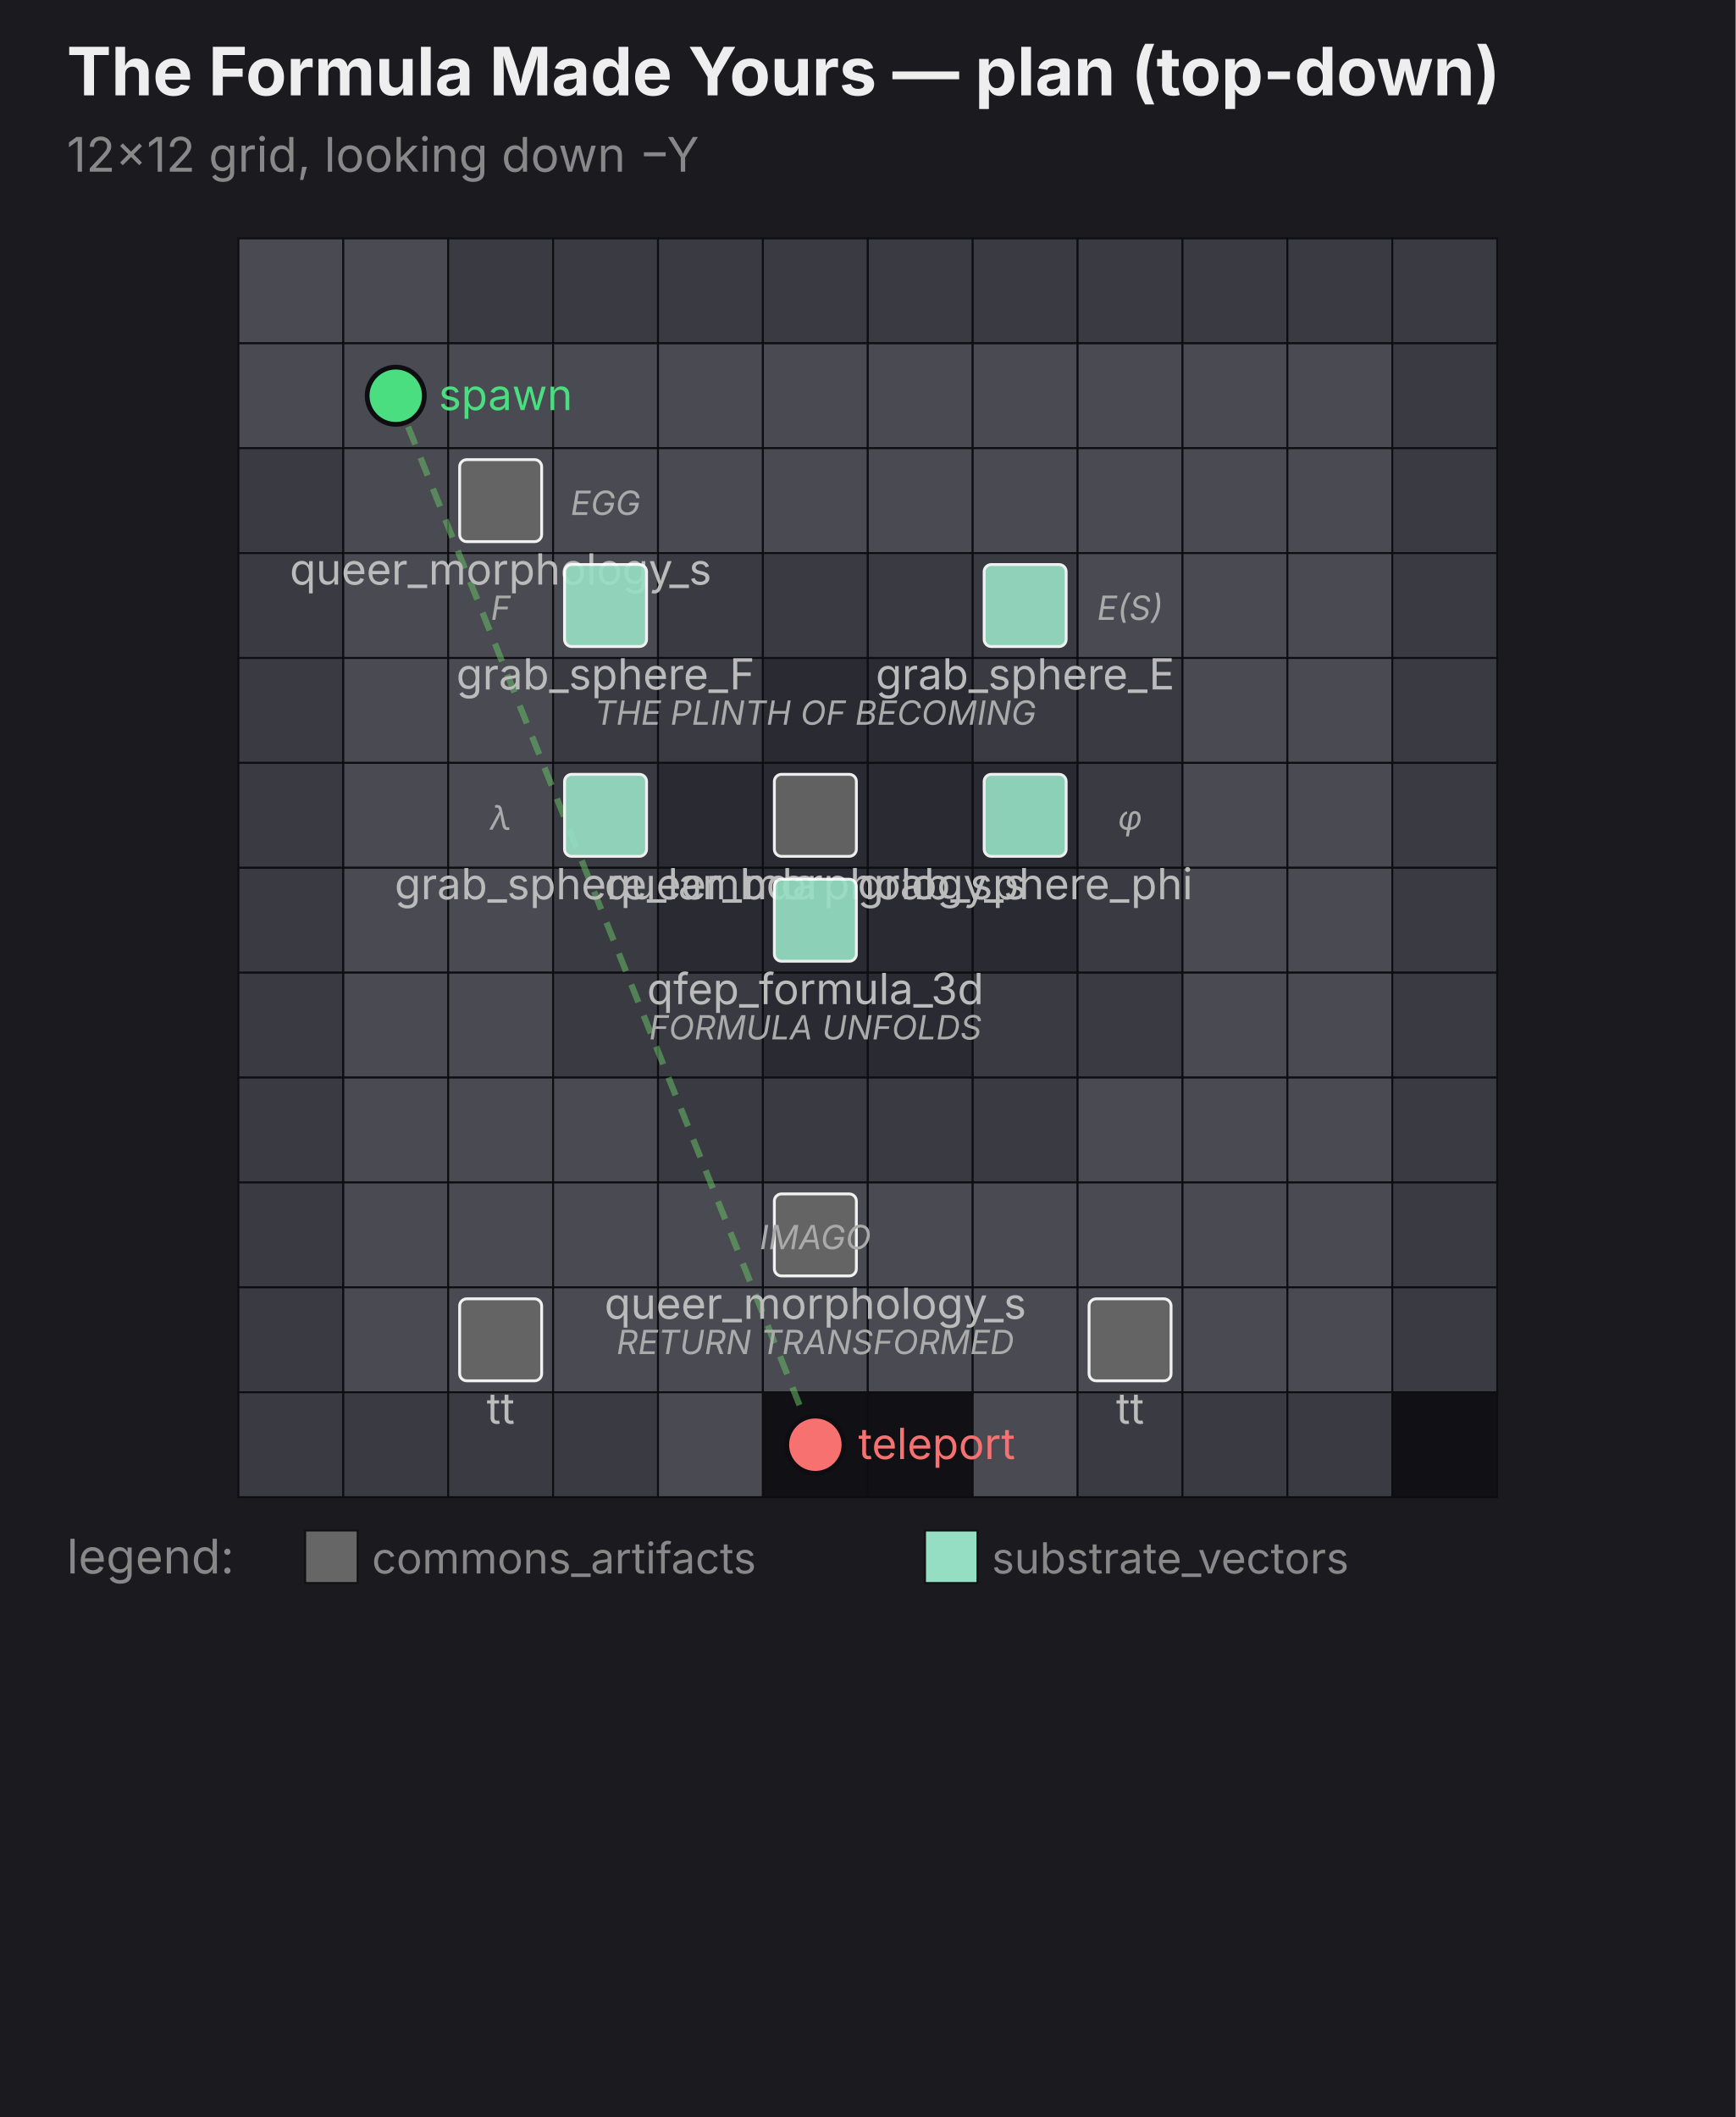
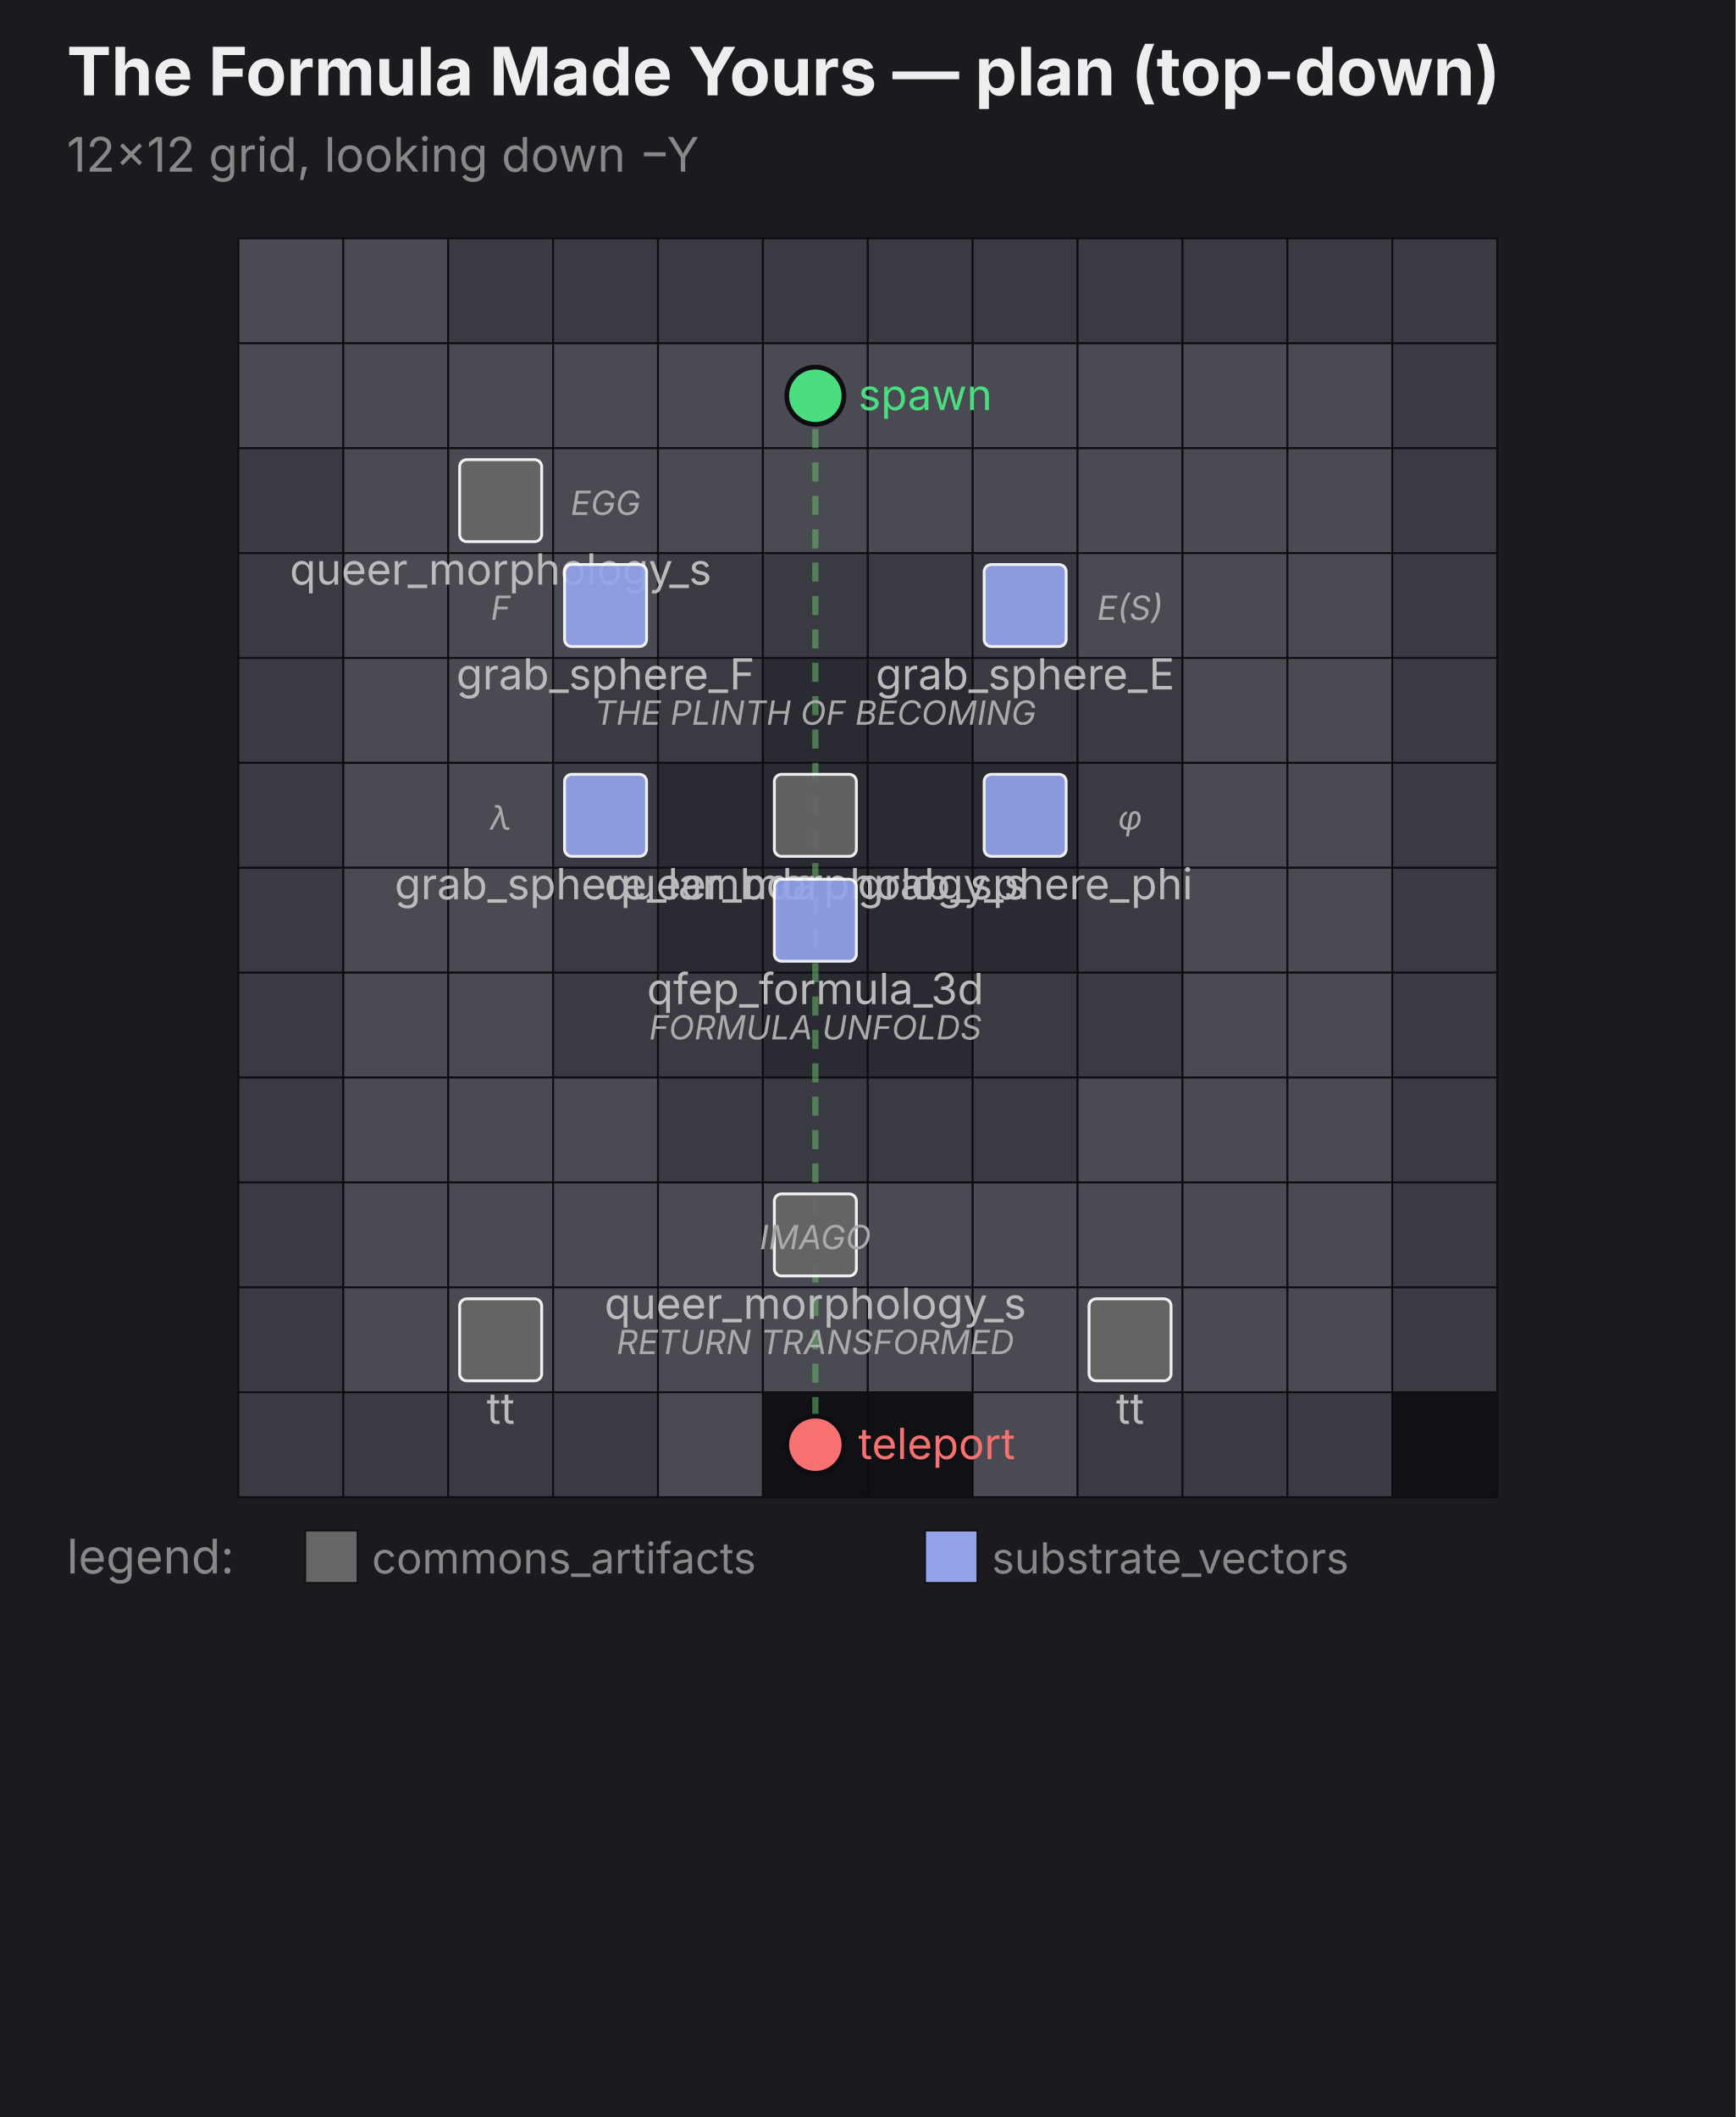
<svg xmlns="http://www.w3.org/2000/svg" width="364" height="444" viewBox="0 0 364 444" font-family="ui-sans-serif,system-ui,-apple-system,sans-serif">
  <style>
.title{font-size:14px;font-weight:bold;fill:#eee}
.subtitle{font-size:10px;fill:#888}
.label{font-size:9px;fill:#bbb;text-anchor:middle;pointer-events:none}
.legend{font-size:9px;fill:#888}
</style>
  <rect width="364" height="444" fill="#1a1a1f" />
  <text class="title" x="14" y="20">The Formula Made Yours — plan (top-down)</text>
  <text class="subtitle" x="14" y="36">12×12 grid, looking down −Y</text>
  <rect x="50" y="50" width="22" height="22" fill="#4a4a52" stroke="#0d0d12" stroke-width="0.4" />
  <rect x="72" y="50" width="22" height="22" fill="#4a4a52" stroke="#0d0d12" stroke-width="0.4" />
  <rect x="94" y="50" width="22" height="22" fill="#3a3a42" stroke="#0d0d12" stroke-width="0.4" />
  <rect x="116" y="50" width="22" height="22" fill="#3a3a42" stroke="#0d0d12" stroke-width="0.4" />
  <rect x="138" y="50" width="22" height="22" fill="#3a3a42" stroke="#0d0d12" stroke-width="0.4" />
  <rect x="160" y="50" width="22" height="22" fill="#3a3a42" stroke="#0d0d12" stroke-width="0.4" />
  <rect x="182" y="50" width="22" height="22" fill="#3a3a42" stroke="#0d0d12" stroke-width="0.4" />
  <rect x="204" y="50" width="22" height="22" fill="#3a3a42" stroke="#0d0d12" stroke-width="0.4" />
  <rect x="226" y="50" width="22" height="22" fill="#3a3a42" stroke="#0d0d12" stroke-width="0.4" />
  <rect x="248" y="50" width="22" height="22" fill="#3a3a42" stroke="#0d0d12" stroke-width="0.4" />
  <rect x="270" y="50" width="22" height="22" fill="#3a3a42" stroke="#0d0d12" stroke-width="0.4" />
  <rect x="292" y="50" width="22" height="22" fill="#3a3a42" stroke="#0d0d12" stroke-width="0.4" />
  <rect x="50" y="72" width="22" height="22" fill="#4a4a52" stroke="#0d0d12" stroke-width="0.4" />
  <rect x="72" y="72" width="22" height="22" fill="#4a4a52" stroke="#0d0d12" stroke-width="0.4" />
  <rect x="94" y="72" width="22" height="22" fill="#4a4a52" stroke="#0d0d12" stroke-width="0.4" />
  <rect x="116" y="72" width="22" height="22" fill="#4a4a52" stroke="#0d0d12" stroke-width="0.4" />
  <rect x="138" y="72" width="22" height="22" fill="#4a4a52" stroke="#0d0d12" stroke-width="0.4" />
  <rect x="160" y="72" width="22" height="22" fill="#4a4a52" stroke="#0d0d12" stroke-width="0.4" />
  <rect x="182" y="72" width="22" height="22" fill="#4a4a52" stroke="#0d0d12" stroke-width="0.4" />
  <rect x="204" y="72" width="22" height="22" fill="#4a4a52" stroke="#0d0d12" stroke-width="0.4" />
  <rect x="226" y="72" width="22" height="22" fill="#4a4a52" stroke="#0d0d12" stroke-width="0.4" />
  <rect x="248" y="72" width="22" height="22" fill="#4a4a52" stroke="#0d0d12" stroke-width="0.4" />
  <rect x="270" y="72" width="22" height="22" fill="#4a4a52" stroke="#0d0d12" stroke-width="0.4" />
  <rect x="292" y="72" width="22" height="22" fill="#3a3a42" stroke="#0d0d12" stroke-width="0.4" />
  <rect x="50" y="94" width="22" height="22" fill="#3a3a42" stroke="#0d0d12" stroke-width="0.4" />
  <rect x="72" y="94" width="22" height="22" fill="#4a4a52" stroke="#0d0d12" stroke-width="0.4" />
  <rect x="94" y="94" width="22" height="22" fill="#4a4a52" stroke="#0d0d12" stroke-width="0.4" />
  <rect x="116" y="94" width="22" height="22" fill="#4a4a52" stroke="#0d0d12" stroke-width="0.4" />
  <rect x="138" y="94" width="22" height="22" fill="#4a4a52" stroke="#0d0d12" stroke-width="0.4" />
  <rect x="160" y="94" width="22" height="22" fill="#4a4a52" stroke="#0d0d12" stroke-width="0.4" />
  <rect x="182" y="94" width="22" height="22" fill="#4a4a52" stroke="#0d0d12" stroke-width="0.4" />
  <rect x="204" y="94" width="22" height="22" fill="#4a4a52" stroke="#0d0d12" stroke-width="0.4" />
  <rect x="226" y="94" width="22" height="22" fill="#4a4a52" stroke="#0d0d12" stroke-width="0.4" />
  <rect x="248" y="94" width="22" height="22" fill="#4a4a52" stroke="#0d0d12" stroke-width="0.4" />
  <rect x="270" y="94" width="22" height="22" fill="#4a4a52" stroke="#0d0d12" stroke-width="0.4" />
  <rect x="292" y="94" width="22" height="22" fill="#3a3a42" stroke="#0d0d12" stroke-width="0.4" />
  <rect x="50" y="116" width="22" height="22" fill="#3a3a42" stroke="#0d0d12" stroke-width="0.4" />
  <rect x="72" y="116" width="22" height="22" fill="#4a4a52" stroke="#0d0d12" stroke-width="0.4" />
  <rect x="94" y="116" width="22" height="22" fill="#4a4a52" stroke="#0d0d12" stroke-width="0.4" />
  <rect x="116" y="116" width="22" height="22" fill="#4a4a52" stroke="#0d0d12" stroke-width="0.4" />
  <rect x="138" y="116" width="22" height="22" fill="#3a3a42" stroke="#0d0d12" stroke-width="0.4" />
  <rect x="160" y="116" width="22" height="22" fill="#3a3a42" stroke="#0d0d12" stroke-width="0.4" />
  <rect x="182" y="116" width="22" height="22" fill="#3a3a42" stroke="#0d0d12" stroke-width="0.4" />
  <rect x="204" y="116" width="22" height="22" fill="#3a3a42" stroke="#0d0d12" stroke-width="0.4" />
  <rect x="226" y="116" width="22" height="22" fill="#4a4a52" stroke="#0d0d12" stroke-width="0.4" />
  <rect x="248" y="116" width="22" height="22" fill="#4a4a52" stroke="#0d0d12" stroke-width="0.4" />
  <rect x="270" y="116" width="22" height="22" fill="#4a4a52" stroke="#0d0d12" stroke-width="0.4" />
  <rect x="292" y="116" width="22" height="22" fill="#3a3a42" stroke="#0d0d12" stroke-width="0.4" />
  <rect x="50" y="138" width="22" height="22" fill="#3a3a42" stroke="#0d0d12" stroke-width="0.4" />
  <rect x="72" y="138" width="22" height="22" fill="#4a4a52" stroke="#0d0d12" stroke-width="0.4" />
  <rect x="94" y="138" width="22" height="22" fill="#4a4a52" stroke="#0d0d12" stroke-width="0.4" />
  <rect x="116" y="138" width="22" height="22" fill="#3a3a42" stroke="#0d0d12" stroke-width="0.4" />
  <rect x="138" y="138" width="22" height="22" fill="#3a3a42" stroke="#0d0d12" stroke-width="0.4" />
  <rect x="160" y="138" width="22" height="22" fill="#2a2a32" stroke="#0d0d12" stroke-width="0.4" />
  <rect x="182" y="138" width="22" height="22" fill="#2a2a32" stroke="#0d0d12" stroke-width="0.4" />
  <rect x="204" y="138" width="22" height="22" fill="#3a3a42" stroke="#0d0d12" stroke-width="0.4" />
  <rect x="226" y="138" width="22" height="22" fill="#3a3a42" stroke="#0d0d12" stroke-width="0.4" />
  <rect x="248" y="138" width="22" height="22" fill="#4a4a52" stroke="#0d0d12" stroke-width="0.4" />
  <rect x="270" y="138" width="22" height="22" fill="#4a4a52" stroke="#0d0d12" stroke-width="0.4" />
  <rect x="292" y="138" width="22" height="22" fill="#3a3a42" stroke="#0d0d12" stroke-width="0.4" />
  <rect x="50" y="160" width="22" height="22" fill="#3a3a42" stroke="#0d0d12" stroke-width="0.4" />
  <rect x="72" y="160" width="22" height="22" fill="#4a4a52" stroke="#0d0d12" stroke-width="0.4" />
  <rect x="94" y="160" width="22" height="22" fill="#4a4a52" stroke="#0d0d12" stroke-width="0.4" />
  <rect x="116" y="160" width="22" height="22" fill="#3a3a42" stroke="#0d0d12" stroke-width="0.4" />
  <rect x="138" y="160" width="22" height="22" fill="#2a2a32" stroke="#0d0d12" stroke-width="0.4" />
  <rect x="160" y="160" width="22" height="22" fill="#2a2a32" stroke="#0d0d12" stroke-width="0.4" />
  <rect x="182" y="160" width="22" height="22" fill="#2a2a32" stroke="#0d0d12" stroke-width="0.4" />
  <rect x="204" y="160" width="22" height="22" fill="#2a2a32" stroke="#0d0d12" stroke-width="0.4" />
  <rect x="226" y="160" width="22" height="22" fill="#3a3a42" stroke="#0d0d12" stroke-width="0.4" />
  <rect x="248" y="160" width="22" height="22" fill="#4a4a52" stroke="#0d0d12" stroke-width="0.4" />
  <rect x="270" y="160" width="22" height="22" fill="#4a4a52" stroke="#0d0d12" stroke-width="0.4" />
  <rect x="292" y="160" width="22" height="22" fill="#3a3a42" stroke="#0d0d12" stroke-width="0.4" />
  <rect x="50" y="182" width="22" height="22" fill="#3a3a42" stroke="#0d0d12" stroke-width="0.4" />
  <rect x="72" y="182" width="22" height="22" fill="#4a4a52" stroke="#0d0d12" stroke-width="0.4" />
  <rect x="94" y="182" width="22" height="22" fill="#4a4a52" stroke="#0d0d12" stroke-width="0.4" />
  <rect x="116" y="182" width="22" height="22" fill="#3a3a42" stroke="#0d0d12" stroke-width="0.4" />
  <rect x="138" y="182" width="22" height="22" fill="#2a2a32" stroke="#0d0d12" stroke-width="0.4" />
  <rect x="160" y="182" width="22" height="22" fill="#2a2a32" stroke="#0d0d12" stroke-width="0.4" />
  <rect x="182" y="182" width="22" height="22" fill="#2a2a32" stroke="#0d0d12" stroke-width="0.4" />
  <rect x="204" y="182" width="22" height="22" fill="#2a2a32" stroke="#0d0d12" stroke-width="0.4" />
  <rect x="226" y="182" width="22" height="22" fill="#3a3a42" stroke="#0d0d12" stroke-width="0.4" />
  <rect x="248" y="182" width="22" height="22" fill="#4a4a52" stroke="#0d0d12" stroke-width="0.4" />
  <rect x="270" y="182" width="22" height="22" fill="#4a4a52" stroke="#0d0d12" stroke-width="0.4" />
  <rect x="292" y="182" width="22" height="22" fill="#3a3a42" stroke="#0d0d12" stroke-width="0.4" />
  <rect x="50" y="204" width="22" height="22" fill="#3a3a42" stroke="#0d0d12" stroke-width="0.4" />
  <rect x="72" y="204" width="22" height="22" fill="#4a4a52" stroke="#0d0d12" stroke-width="0.4" />
  <rect x="94" y="204" width="22" height="22" fill="#4a4a52" stroke="#0d0d12" stroke-width="0.4" />
  <rect x="116" y="204" width="22" height="22" fill="#3a3a42" stroke="#0d0d12" stroke-width="0.4" />
  <rect x="138" y="204" width="22" height="22" fill="#3a3a42" stroke="#0d0d12" stroke-width="0.4" />
  <rect x="160" y="204" width="22" height="22" fill="#2a2a32" stroke="#0d0d12" stroke-width="0.4" />
  <rect x="182" y="204" width="22" height="22" fill="#2a2a32" stroke="#0d0d12" stroke-width="0.4" />
  <rect x="204" y="204" width="22" height="22" fill="#3a3a42" stroke="#0d0d12" stroke-width="0.4" />
  <rect x="226" y="204" width="22" height="22" fill="#3a3a42" stroke="#0d0d12" stroke-width="0.4" />
  <rect x="248" y="204" width="22" height="22" fill="#4a4a52" stroke="#0d0d12" stroke-width="0.4" />
  <rect x="270" y="204" width="22" height="22" fill="#4a4a52" stroke="#0d0d12" stroke-width="0.4" />
  <rect x="292" y="204" width="22" height="22" fill="#3a3a42" stroke="#0d0d12" stroke-width="0.4" />
  <rect x="50" y="226" width="22" height="22" fill="#3a3a42" stroke="#0d0d12" stroke-width="0.4" />
  <rect x="72" y="226" width="22" height="22" fill="#4a4a52" stroke="#0d0d12" stroke-width="0.4" />
  <rect x="94" y="226" width="22" height="22" fill="#4a4a52" stroke="#0d0d12" stroke-width="0.4" />
  <rect x="116" y="226" width="22" height="22" fill="#4a4a52" stroke="#0d0d12" stroke-width="0.4" />
  <rect x="138" y="226" width="22" height="22" fill="#3a3a42" stroke="#0d0d12" stroke-width="0.4" />
  <rect x="160" y="226" width="22" height="22" fill="#3a3a42" stroke="#0d0d12" stroke-width="0.4" />
  <rect x="182" y="226" width="22" height="22" fill="#3a3a42" stroke="#0d0d12" stroke-width="0.4" />
  <rect x="204" y="226" width="22" height="22" fill="#3a3a42" stroke="#0d0d12" stroke-width="0.4" />
  <rect x="226" y="226" width="22" height="22" fill="#4a4a52" stroke="#0d0d12" stroke-width="0.4" />
  <rect x="248" y="226" width="22" height="22" fill="#4a4a52" stroke="#0d0d12" stroke-width="0.4" />
  <rect x="270" y="226" width="22" height="22" fill="#4a4a52" stroke="#0d0d12" stroke-width="0.4" />
  <rect x="292" y="226" width="22" height="22" fill="#3a3a42" stroke="#0d0d12" stroke-width="0.4" />
  <rect x="50" y="248" width="22" height="22" fill="#3a3a42" stroke="#0d0d12" stroke-width="0.4" />
  <rect x="72" y="248" width="22" height="22" fill="#4a4a52" stroke="#0d0d12" stroke-width="0.4" />
  <rect x="94" y="248" width="22" height="22" fill="#4a4a52" stroke="#0d0d12" stroke-width="0.4" />
  <rect x="116" y="248" width="22" height="22" fill="#4a4a52" stroke="#0d0d12" stroke-width="0.4" />
  <rect x="138" y="248" width="22" height="22" fill="#4a4a52" stroke="#0d0d12" stroke-width="0.4" />
  <rect x="160" y="248" width="22" height="22" fill="#4a4a52" stroke="#0d0d12" stroke-width="0.4" />
  <rect x="182" y="248" width="22" height="22" fill="#4a4a52" stroke="#0d0d12" stroke-width="0.4" />
  <rect x="204" y="248" width="22" height="22" fill="#4a4a52" stroke="#0d0d12" stroke-width="0.4" />
  <rect x="226" y="248" width="22" height="22" fill="#4a4a52" stroke="#0d0d12" stroke-width="0.4" />
  <rect x="248" y="248" width="22" height="22" fill="#4a4a52" stroke="#0d0d12" stroke-width="0.4" />
  <rect x="270" y="248" width="22" height="22" fill="#4a4a52" stroke="#0d0d12" stroke-width="0.4" />
  <rect x="292" y="248" width="22" height="22" fill="#3a3a42" stroke="#0d0d12" stroke-width="0.4" />
  <rect x="50" y="270" width="22" height="22" fill="#3a3a42" stroke="#0d0d12" stroke-width="0.4" />
  <rect x="72" y="270" width="22" height="22" fill="#4a4a52" stroke="#0d0d12" stroke-width="0.4" />
  <rect x="94" y="270" width="22" height="22" fill="#4a4a52" stroke="#0d0d12" stroke-width="0.4" />
  <rect x="116" y="270" width="22" height="22" fill="#4a4a52" stroke="#0d0d12" stroke-width="0.4" />
  <rect x="138" y="270" width="22" height="22" fill="#4a4a52" stroke="#0d0d12" stroke-width="0.4" />
  <rect x="160" y="270" width="22" height="22" fill="#4a4a52" stroke="#0d0d12" stroke-width="0.4" />
  <rect x="182" y="270" width="22" height="22" fill="#4a4a52" stroke="#0d0d12" stroke-width="0.4" />
  <rect x="204" y="270" width="22" height="22" fill="#4a4a52" stroke="#0d0d12" stroke-width="0.4" />
  <rect x="226" y="270" width="22" height="22" fill="#4a4a52" stroke="#0d0d12" stroke-width="0.4" />
  <rect x="248" y="270" width="22" height="22" fill="#4a4a52" stroke="#0d0d12" stroke-width="0.4" />
  <rect x="270" y="270" width="22" height="22" fill="#4a4a52" stroke="#0d0d12" stroke-width="0.4" />
  <rect x="292" y="270" width="22" height="22" fill="#3a3a42" stroke="#0d0d12" stroke-width="0.4" />
  <rect x="50" y="292" width="22" height="22" fill="#3a3a42" stroke="#0d0d12" stroke-width="0.4" />
  <rect x="72" y="292" width="22" height="22" fill="#3a3a42" stroke="#0d0d12" stroke-width="0.4" />
  <rect x="94" y="292" width="22" height="22" fill="#3a3a42" stroke="#0d0d12" stroke-width="0.4" />
  <rect x="116" y="292" width="22" height="22" fill="#3a3a42" stroke="#0d0d12" stroke-width="0.4" />
  <rect x="138" y="292" width="22" height="22" fill="#4a4a52" stroke="#0d0d12" stroke-width="0.4" />
  <rect x="160" y="292" width="22" height="22" fill="#101015" stroke="#0d0d12" stroke-width="0.4" />
  <rect x="182" y="292" width="22" height="22" fill="#101015" stroke="#0d0d12" stroke-width="0.4" />
  <rect x="204" y="292" width="22" height="22" fill="#4a4a52" stroke="#0d0d12" stroke-width="0.4" />
  <rect x="226" y="292" width="22" height="22" fill="#3a3a42" stroke="#0d0d12" stroke-width="0.4" />
  <rect x="248" y="292" width="22" height="22" fill="#3a3a42" stroke="#0d0d12" stroke-width="0.4" />
  <rect x="270" y="292" width="22" height="22" fill="#3a3a42" stroke="#0d0d12" stroke-width="0.4" />
  <rect x="292" y="292" width="22" height="22" fill="#101015" stroke="#0d0d12" stroke-width="0.4" />
-   <line x1="83.0" y1="83.0" x2="171.0" y2="303.0" stroke="#6b6" stroke-width="1.3" stroke-dasharray="4 3" opacity="0.55" />
-   <circle cx="83.0" cy="83.0" r="6" fill="#4ade80" stroke="#0d0d12" stroke-width="1" />
-   <text x="92.0" y="86.0" font-size="9" fill="#4ade80">spawn</text>
+   <line x1="171.0" y1="83.0" x2="171.0" y2="303.0" stroke="#6b6" stroke-width="1.3" stroke-dasharray="4 3" opacity="0.55" />
+   <circle cx="171.0" cy="83.0" r="6" fill="#4ade80" stroke="#0d0d12" stroke-width="1" />
+   <text x="180.0" y="86.0" font-size="9" fill="#4ade80">spawn</text>
  <circle cx="171.0" cy="303.0" r="6" fill="#f87171" stroke="#0d0d12" stroke-width="1" />
  <text x="180.0" y="306.0" font-size="9" fill="#f87171">teleport</text>
  <rect x="96.4" y="96.4" width="17.2" height="17.2" fill="#666666" stroke="#fff" stroke-width="0.6" opacity="0.92" rx="1.5" />
  <text x="105.0" y="122.6" class="label">queer_morphology_s</text>
-   <rect x="118.4" y="118.4" width="17.2" height="17.2" fill="#96dec3" stroke="#fff" stroke-width="0.6" opacity="0.92" rx="1.5" />
+   <rect x="118.4" y="118.4" width="17.2" height="17.2" fill="#92a2eb" stroke="#fff" stroke-width="0.6" opacity="0.92" rx="1.5" />
  <text x="127.0" y="144.6" class="label">grab_sphere_F</text>
-   <rect x="206.4" y="118.4" width="17.2" height="17.2" fill="#96dec3" stroke="#fff" stroke-width="0.6" opacity="0.92" rx="1.5" />
+   <rect x="206.4" y="118.4" width="17.2" height="17.2" fill="#92a2eb" stroke="#fff" stroke-width="0.6" opacity="0.92" rx="1.5" />
  <text x="215.0" y="144.6" class="label">grab_sphere_E</text>
-   <rect x="118.4" y="162.4" width="17.2" height="17.2" fill="#96dec3" stroke="#fff" stroke-width="0.6" opacity="0.92" rx="1.5" />
+   <rect x="118.4" y="162.4" width="17.2" height="17.2" fill="#92a2eb" stroke="#fff" stroke-width="0.6" opacity="0.92" rx="1.5" />
  <text x="127.0" y="188.6" class="label">grab_sphere_lambda</text>
  <rect x="162.4" y="162.4" width="17.2" height="17.2" fill="#666666" stroke="#fff" stroke-width="0.6" opacity="0.92" rx="1.5" />
  <text x="171.0" y="188.6" class="label">queer_morphology_s</text>
-   <rect x="206.4" y="162.4" width="17.2" height="17.2" fill="#96dec3" stroke="#fff" stroke-width="0.6" opacity="0.92" rx="1.5" />
+   <rect x="206.4" y="162.4" width="17.2" height="17.2" fill="#92a2eb" stroke="#fff" stroke-width="0.6" opacity="0.92" rx="1.5" />
  <text x="215.0" y="188.6" class="label">grab_sphere_phi</text>
-   <rect x="162.4" y="184.4" width="17.2" height="17.2" fill="#96dec3" stroke="#fff" stroke-width="0.6" opacity="0.92" rx="1.5" />
+   <rect x="162.4" y="184.4" width="17.2" height="17.2" fill="#92a2eb" stroke="#fff" stroke-width="0.6" opacity="0.92" rx="1.5" />
  <text x="171.0" y="210.6" class="label">qfep_formula_3d</text>
  <rect x="162.4" y="250.4" width="17.2" height="17.2" fill="#666666" stroke="#fff" stroke-width="0.6" opacity="0.92" rx="1.5" />
  <text x="171.0" y="276.6" class="label">queer_morphology_s</text>
  <rect x="96.4" y="272.4" width="17.2" height="17.2" fill="#666666" stroke="#fff" stroke-width="0.6" opacity="0.92" rx="1.5" />
  <text x="105.0" y="298.6" class="label">tt</text>
  <rect x="228.4" y="272.4" width="17.2" height="17.2" fill="#666666" stroke="#fff" stroke-width="0.6" opacity="0.92" rx="1.5" />
  <text x="237.0" y="298.6" class="label">tt</text>
  <text x="127.0" y="108.0" font-size="7" fill="#aaa" text-anchor="middle" font-style="italic" pointer-events="none">EGG</text>
  <text x="105.0" y="130.0" font-size="7" fill="#aaa" text-anchor="middle" font-style="italic" pointer-events="none">F</text>
  <text x="237.0" y="130.0" font-size="7" fill="#aaa" text-anchor="middle" font-style="italic" pointer-events="none">E(S)</text>
  <text x="171.0" y="152.0" font-size="7" fill="#aaa" text-anchor="middle" font-style="italic" pointer-events="none">THE PLINTH OF BECOMING</text>
  <text x="105.0" y="174.0" font-size="7" fill="#aaa" text-anchor="middle" font-style="italic" pointer-events="none">λ</text>
  <text x="237.0" y="174.0" font-size="7" fill="#aaa" text-anchor="middle" font-style="italic" pointer-events="none">φ</text>
  <text x="171.0" y="218.0" font-size="7" fill="#aaa" text-anchor="middle" font-style="italic" pointer-events="none">FORMULA UNFOLDS</text>
  <text x="171.0" y="262.0" font-size="7" fill="#aaa" text-anchor="middle" font-style="italic" pointer-events="none">IMAGO</text>
  <text x="171.0" y="284.0" font-size="7" fill="#aaa" text-anchor="middle" font-style="italic" pointer-events="none">RETURN TRANSFORMED</text>
  <text class="subtitle" x="14" y="330">legend:</text>
  <rect x="64" y="321" width="11" height="11" fill="#666666" stroke="#111" stroke-width="0.4" />
  <text x="78" y="330" class="legend">commons_artifacts</text>
-   <rect x="194" y="321" width="11" height="11" fill="#96dec3" stroke="#111" stroke-width="0.4" />
+   <rect x="194" y="321" width="11" height="11" fill="#92a2eb" stroke="#111" stroke-width="0.4" />
  <text x="208" y="330" class="legend">substrate_vectors</text>
</svg>
